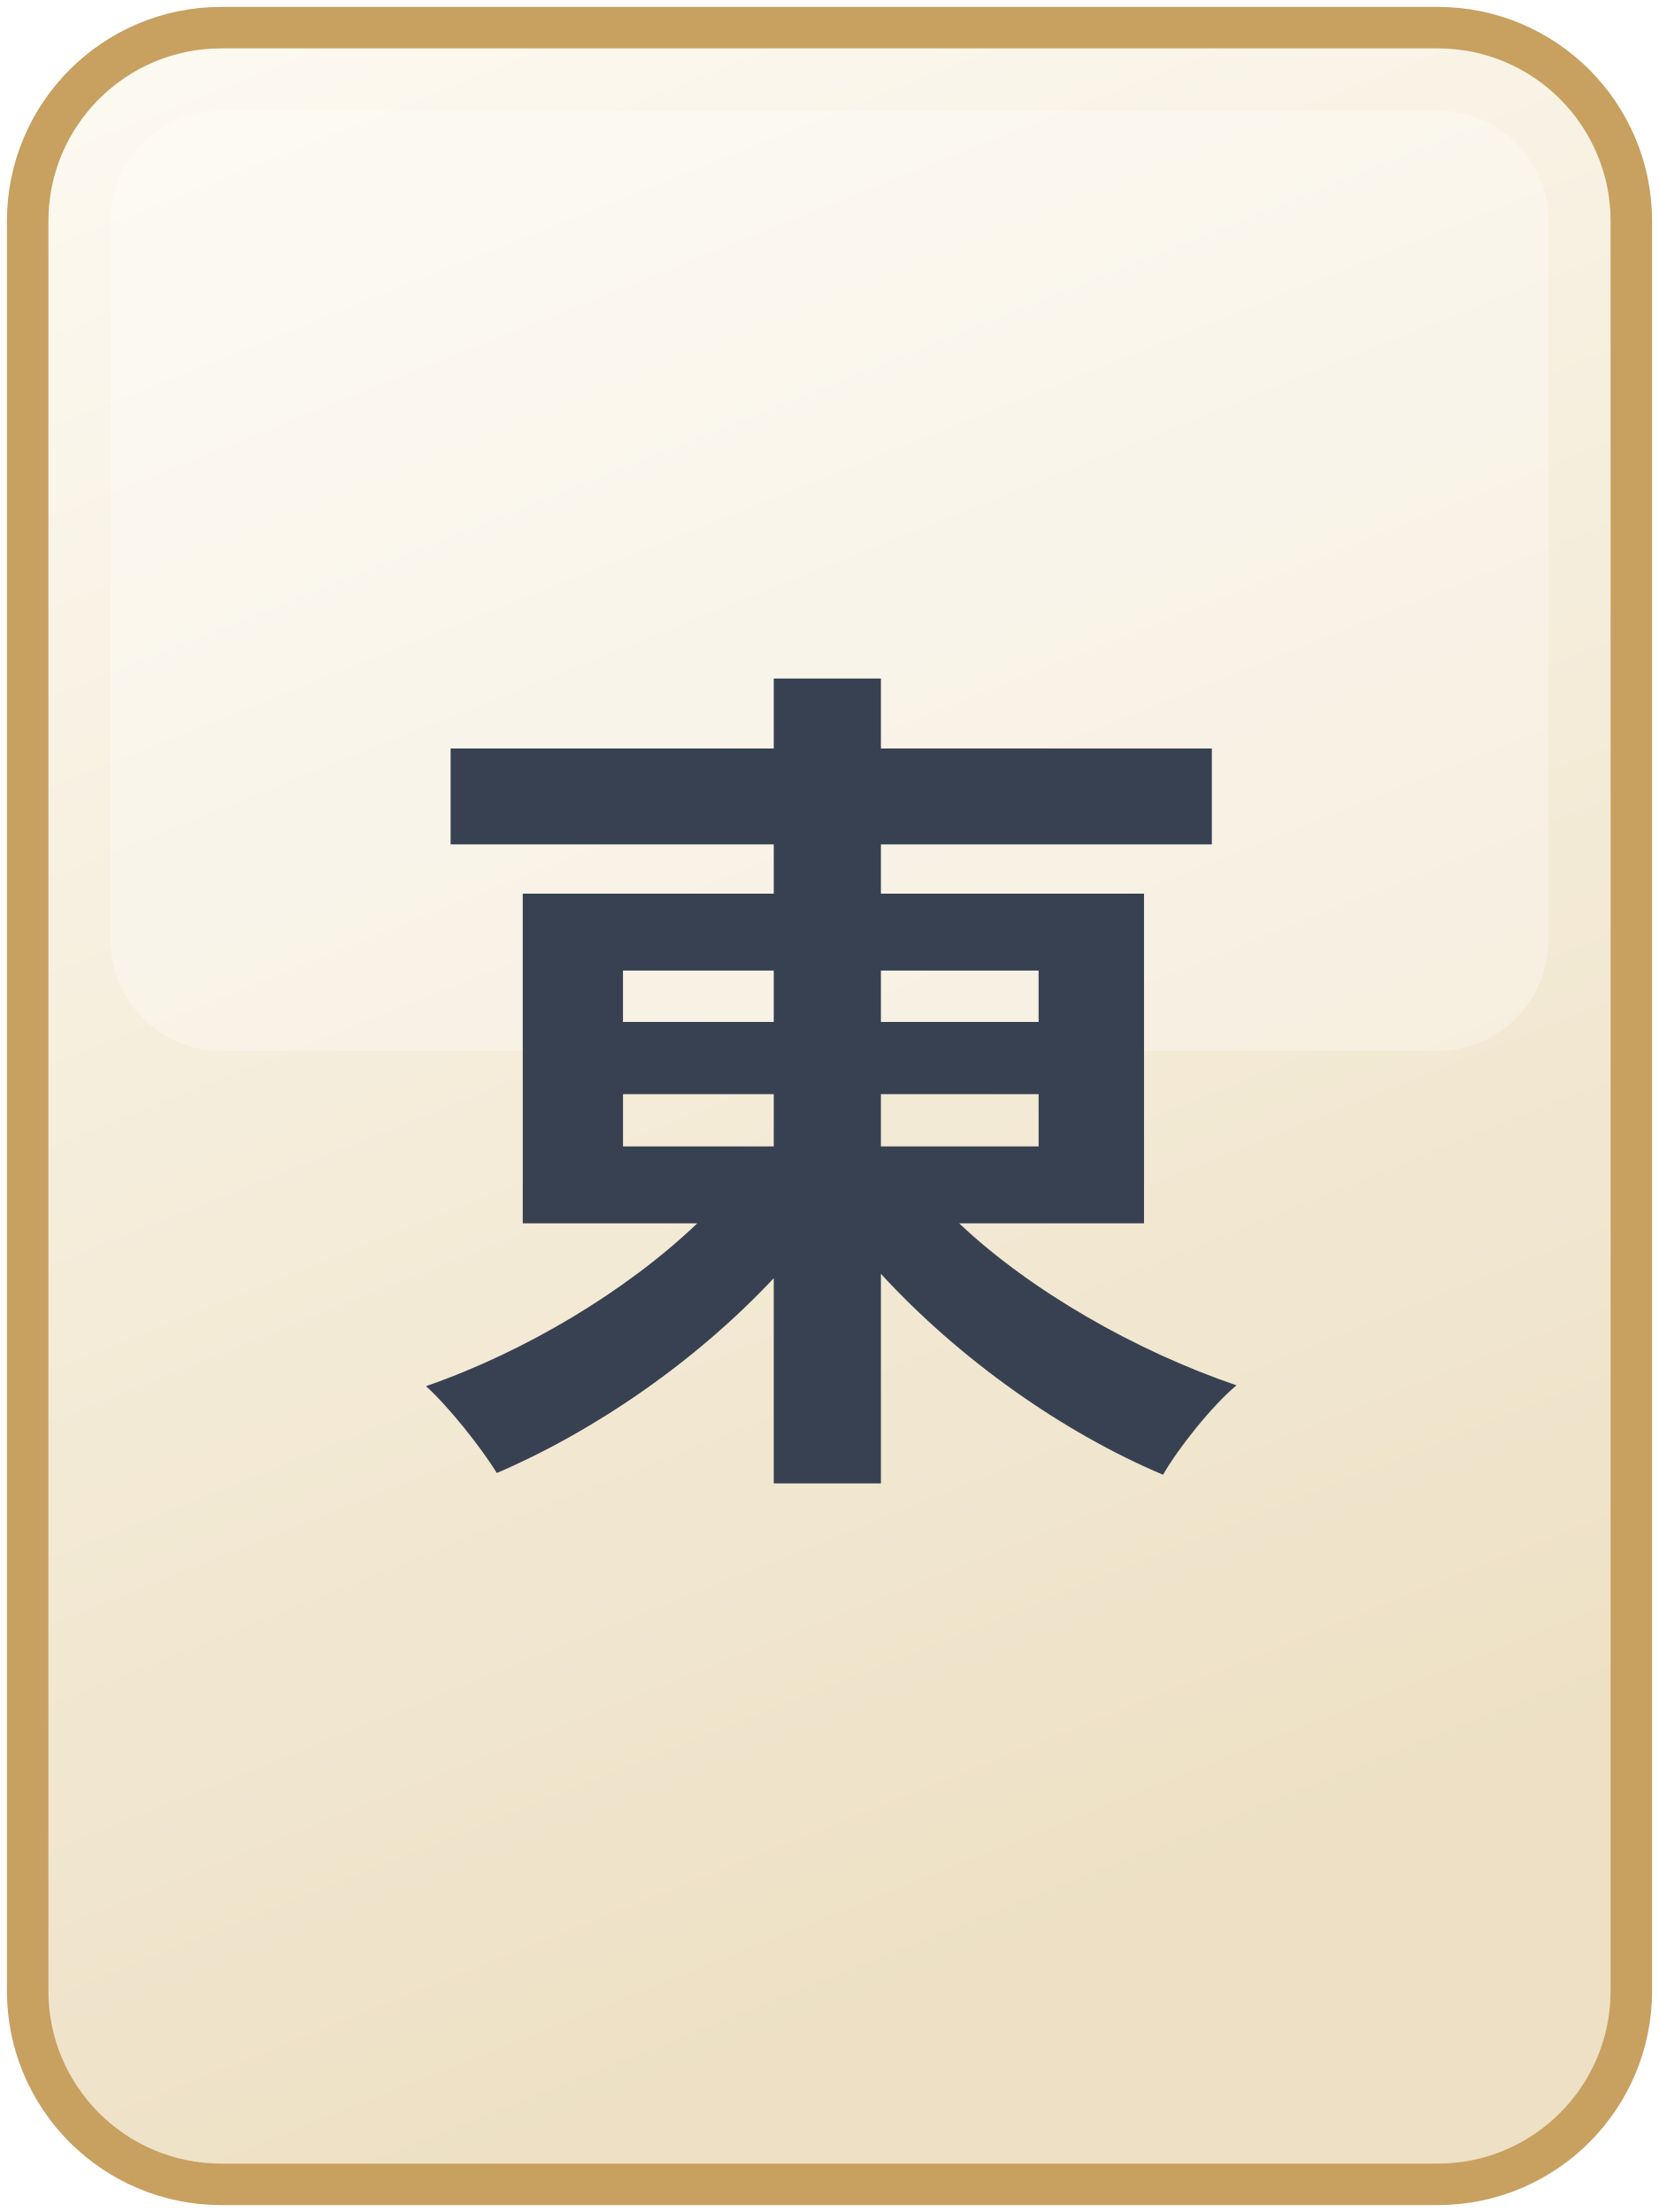
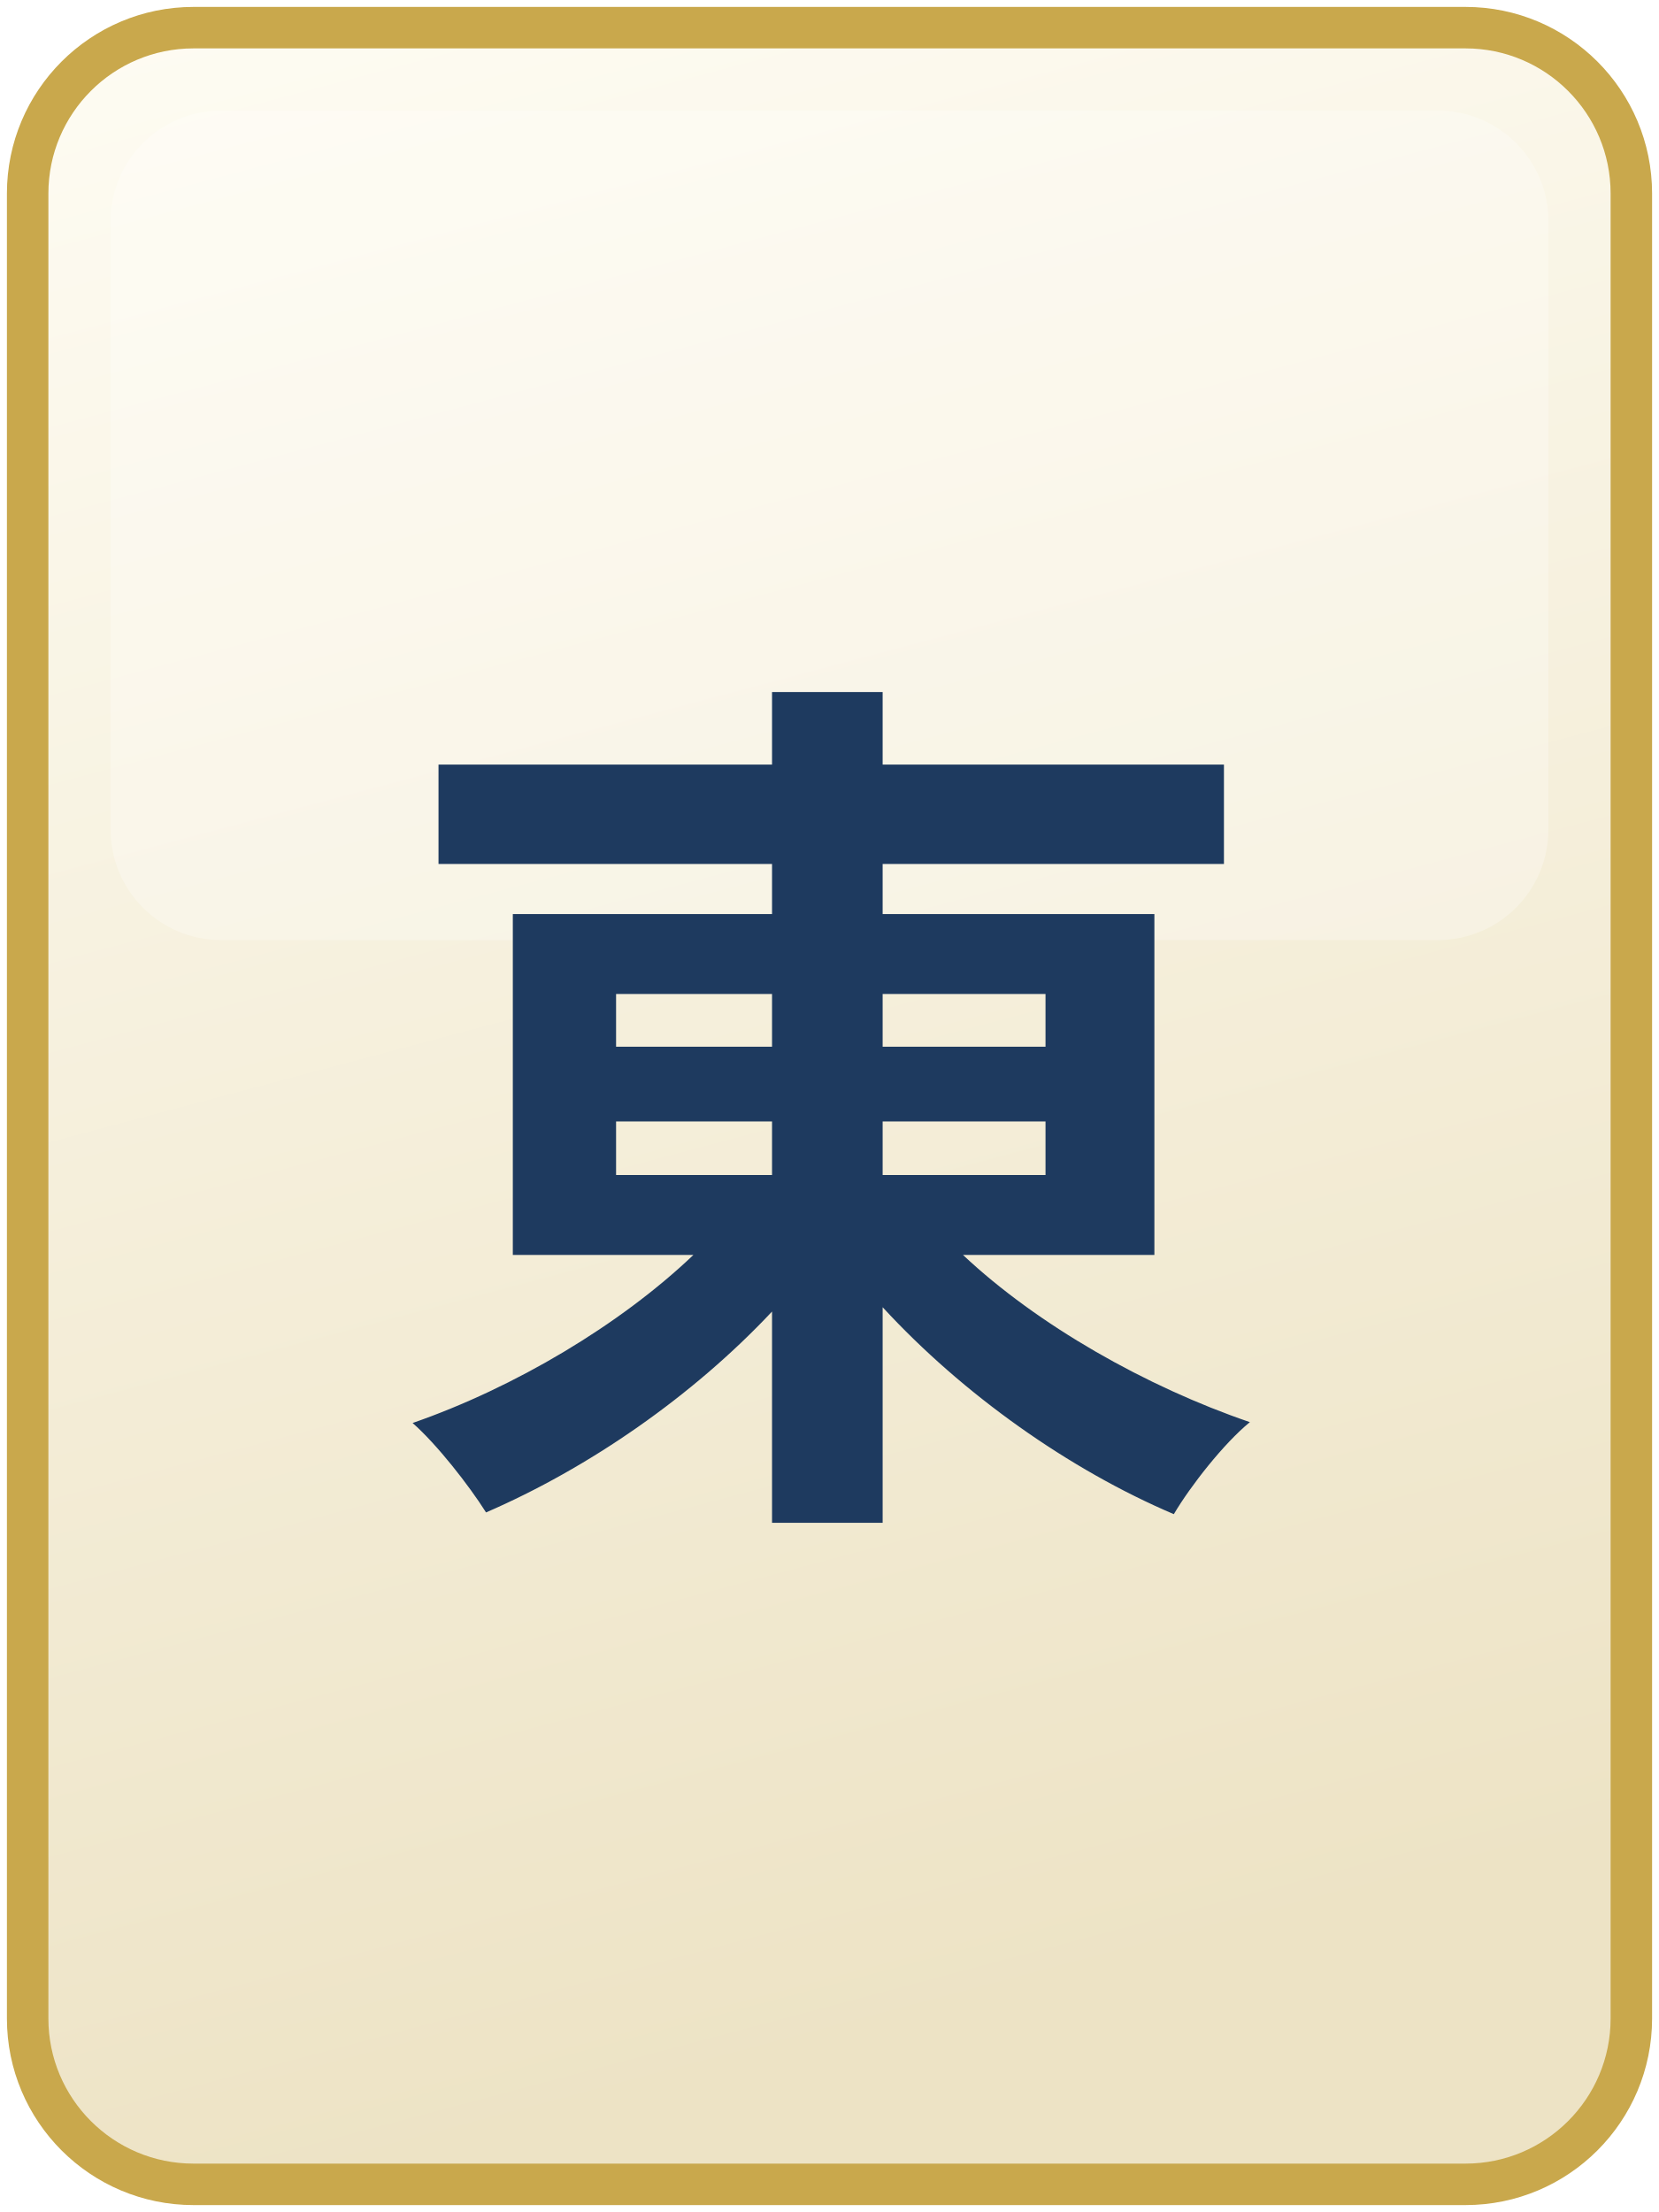
<svg xmlns="http://www.w3.org/2000/svg" viewBox="0 0 60 80">
  <defs>
-     <linearGradient id="bg" x1="0" y1="0" x2="0.3" y2="1">
-       <stop offset="0%" stop-color="#FDFAF2" />
-       <stop offset="100%" stop-color="#EDE0C4" />
+     <linearGradient id="bg" x1="0" y1="0" x2="0.2" y2="1">
+       <stop offset="0%" stop-color="#FEFCF3" />
+       <stop offset="100%" stop-color="#EDE3C5" />
    </linearGradient>
  </defs>
-   <rect x="1" y="1" width="58" height="78" rx="7" fill="url(#bg)" stroke="#C8A060" stroke-width="1.5" />
-   <rect x="4" y="4" width="52" height="34" rx="4" fill="rgba(255,255,255,0.30)" />
-   <text x="30" y="40" text-anchor="middle" dominant-baseline="middle" font-family="'Hiragino Mincho ProN','Yu Mincho',Georgia,serif" font-size="31" font-weight="bold" fill="#374151">東</text>
+   <rect x="1" y="1" width="58" height="78" rx="6" fill="url(#bg)" stroke="#C9A84C" stroke-width="1.5" />
+   <rect x="4" y="4" width="52" height="30" rx="4" fill="rgba(255,255,255,0.26)" />
+   <text x="30" y="41" text-anchor="middle" dominant-baseline="middle" font-family="'Hiragino Mincho ProN','Yu Mincho',Georgia,serif" font-size="32" font-weight="bold" fill="#1E3A5F">東</text>
</svg>
